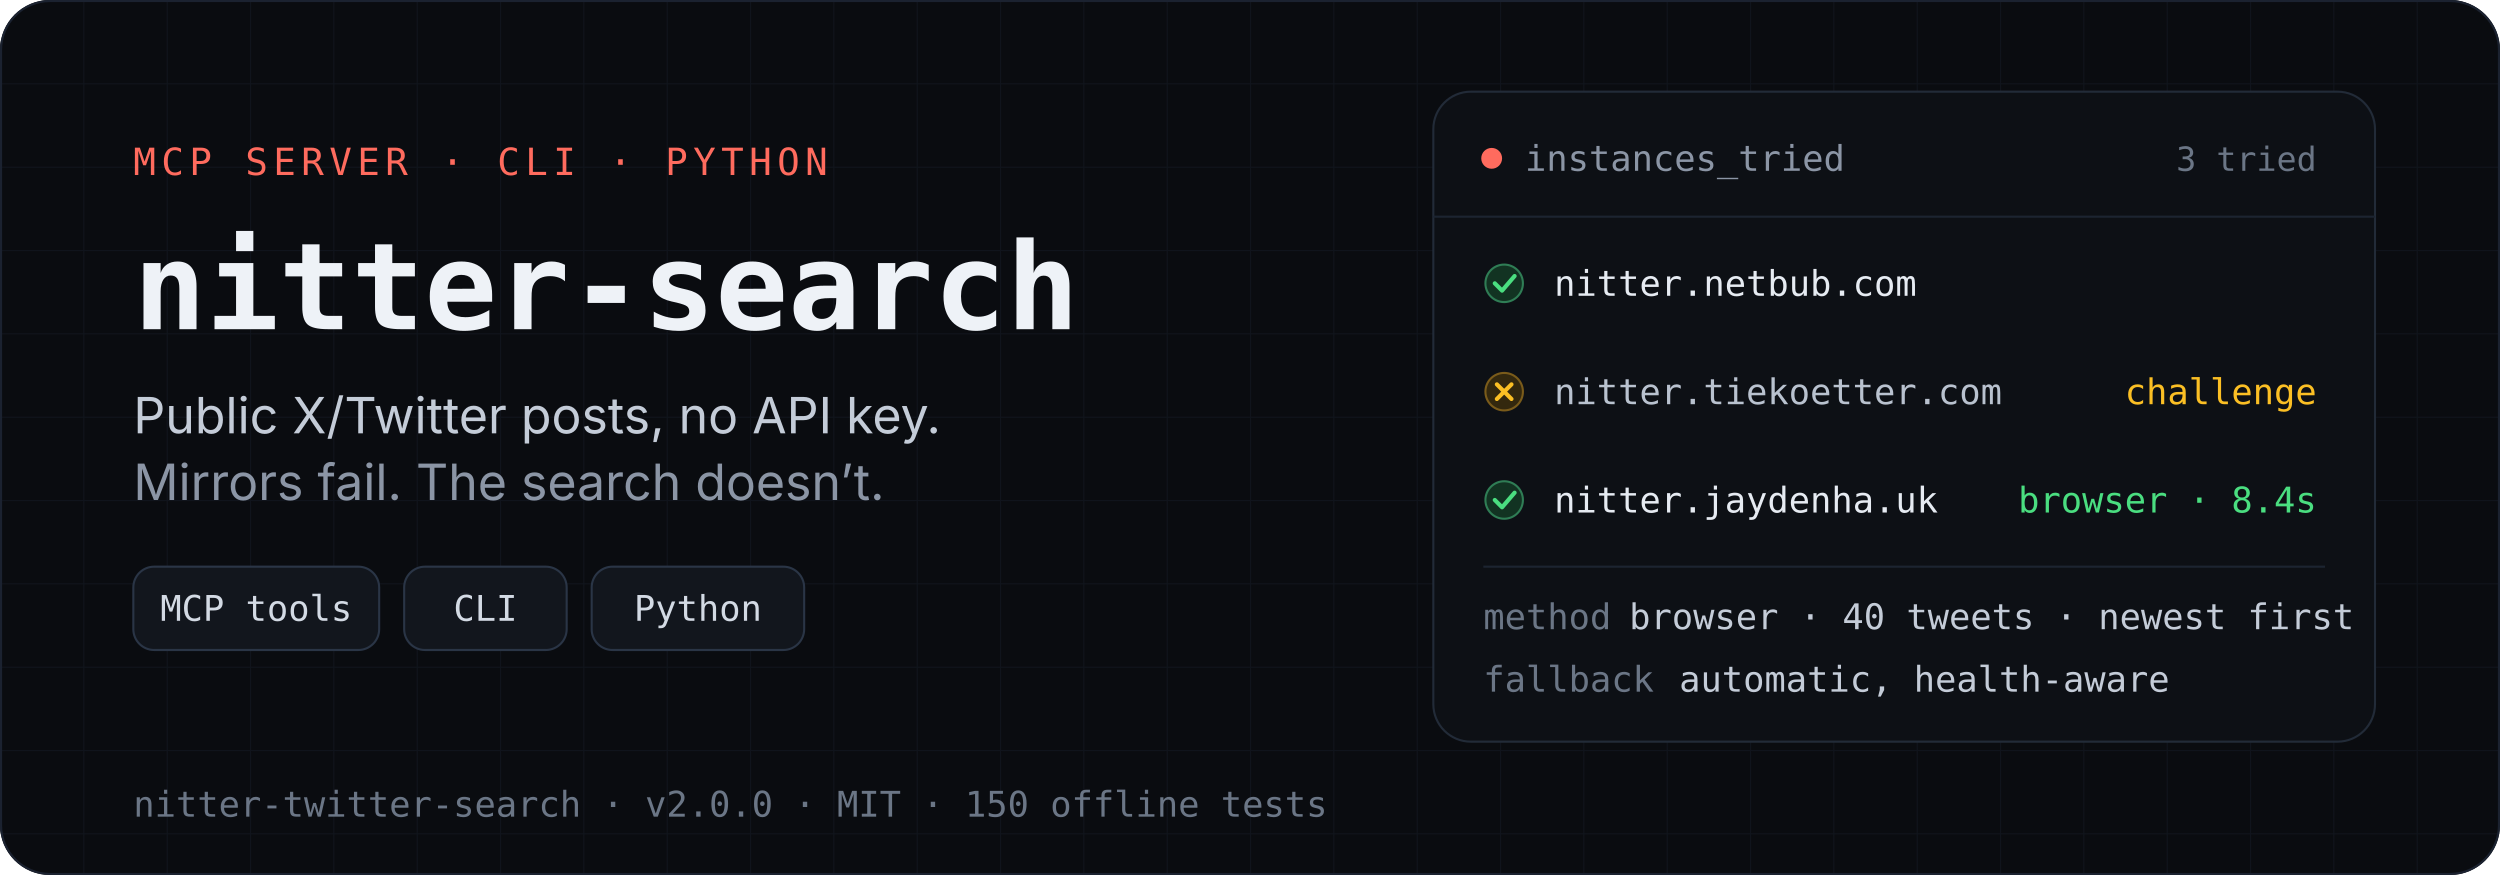
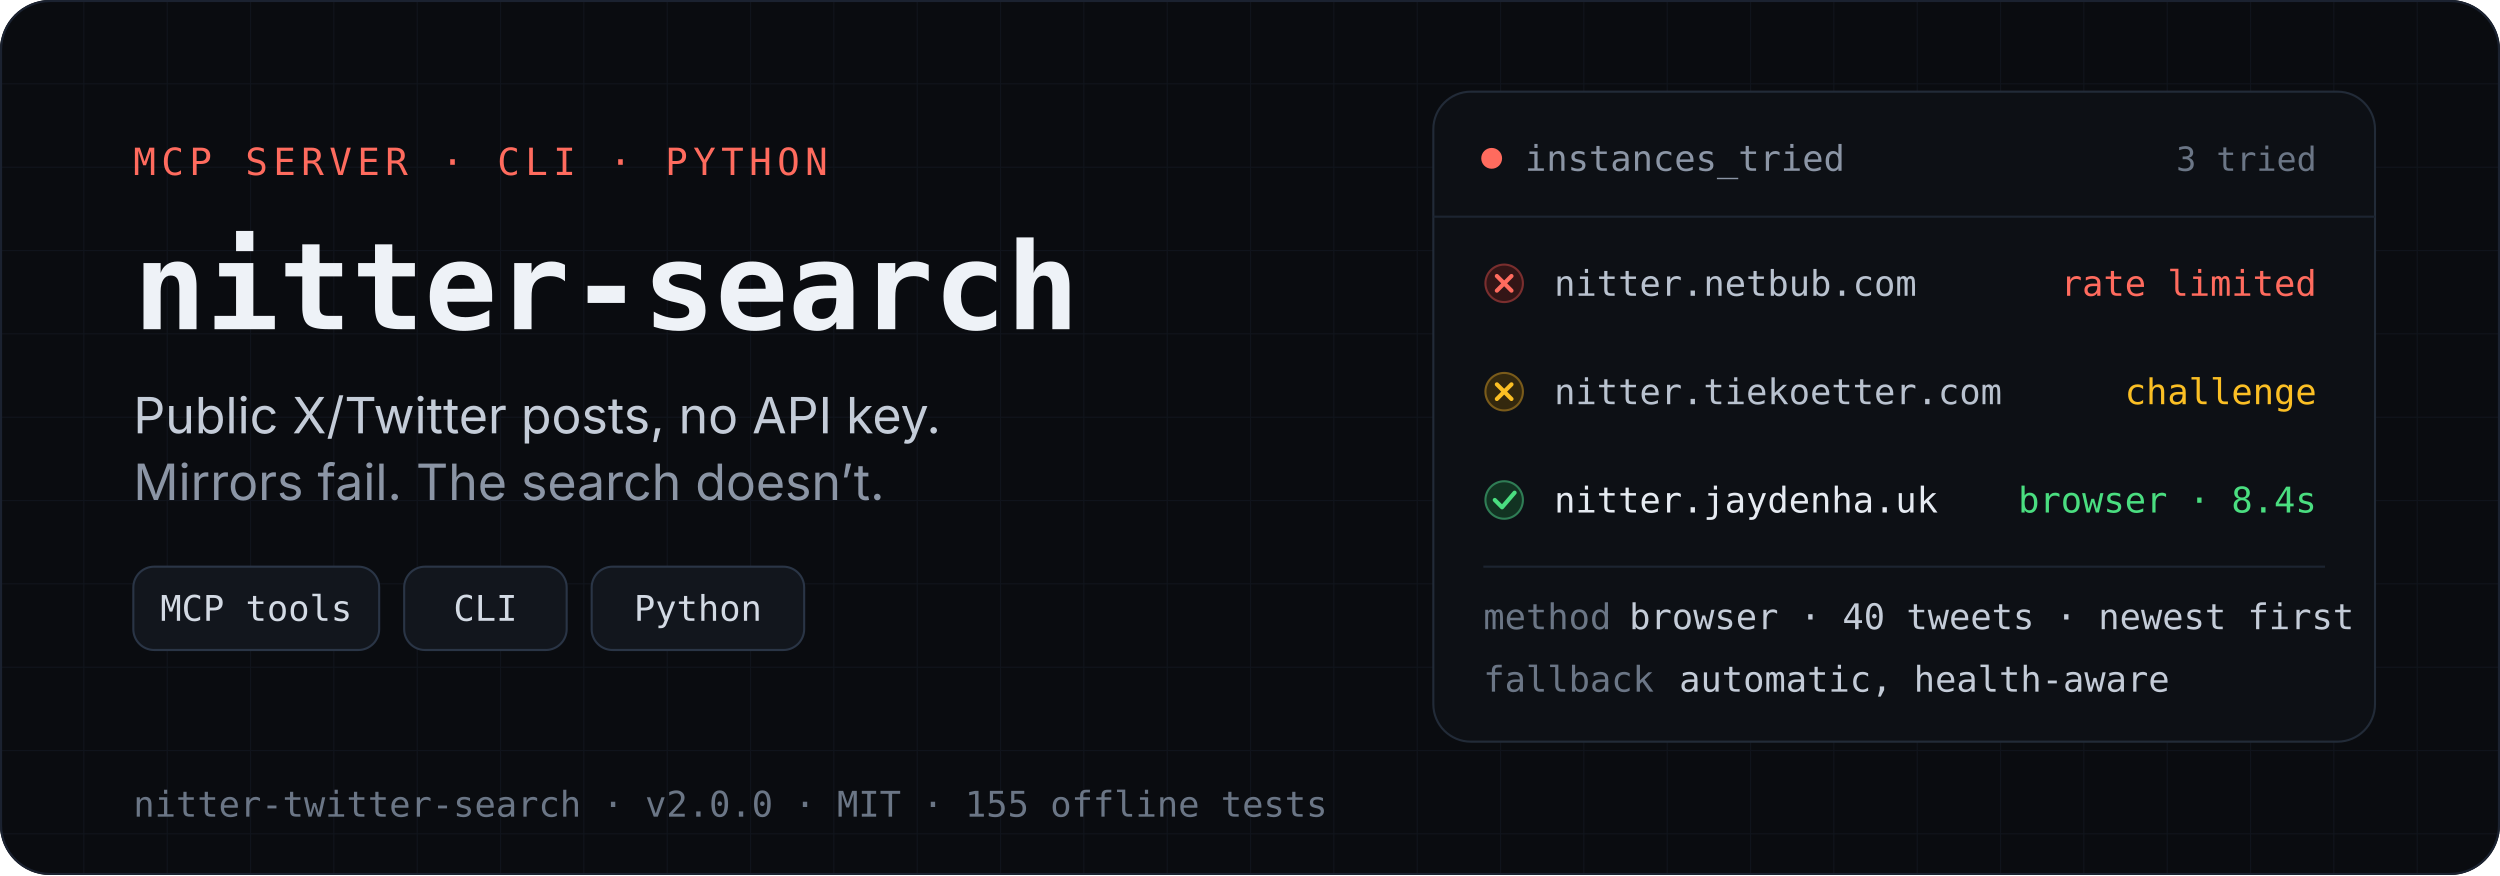
<svg xmlns="http://www.w3.org/2000/svg" width="1200" height="420" viewBox="0 0 1200 420" role="img" aria-labelledby="heroTitle heroDesc">
  <defs>
    <pattern id="grid" width="40" height="40" patternUnits="userSpaceOnUse">
      <path d="M40 0H0V40" fill="none" stroke="#141922" stroke-width="1" />
    </pattern>
  </defs>
  <rect width="1200" height="420" rx="24" fill="#0A0C10" />
  <rect width="1200" height="420" rx="24" fill="url(#grid)" opacity="0.65" />
  <rect x="0.5" y="0.5" width="1199" height="419" rx="23.5" fill="none" stroke="#1B2230" />
  <g id="title-block">
    <text x="64" y="84" font-family="ui-monospace, SFMono-Regular, Menlo, monospace" font-size="18" letter-spacing="2.6" fill="#FF6B5E">MCP SERVER · CLI · PYTHON</text>
    <text x="64" y="158" font-family="ui-monospace, SFMono-Regular, Menlo, monospace" font-size="58" font-weight="700" fill="#EEF2F7">nitter-search</text>
    <text x="64" y="208" font-family="-apple-system, BlinkMacSystemFont, 'Segoe UI', sans-serif" font-size="24" fill="#C4CCD8">Public X/Twitter posts, no API key.</text>
    <text x="64" y="240" font-family="-apple-system, BlinkMacSystemFont, 'Segoe UI', sans-serif" font-size="24" fill="#8B95A5">Mirrors fail. The search doesn’t.</text>
    <g id="chips">
      <rect x="64" y="272" width="118" height="40" rx="10" fill="#12161D" stroke="#2A3546" />
      <text x="123" y="298" text-anchor="middle" font-family="ui-monospace, Menlo, monospace" font-size="17" fill="#D3DAE4">MCP tools</text>
      <rect x="194" y="272" width="78" height="40" rx="10" fill="#12161D" stroke="#2A3546" />
      <text x="233" y="298" text-anchor="middle" font-family="ui-monospace, Menlo, monospace" font-size="17" fill="#D3DAE4">CLI</text>
      <rect x="284" y="272" width="102" height="40" rx="10" fill="#12161D" stroke="#2A3546" />
      <text x="335" y="298" text-anchor="middle" font-family="ui-monospace, Menlo, monospace" font-size="17" fill="#D3DAE4">Python</text>
    </g>
-     <text x="64" y="392" font-family="ui-monospace, Menlo, monospace" font-size="17" fill="#6B7686">nitter-twitter-search · v2.0.0 · MIT · 150 offline tests</text>
+     <text x="64" y="392" font-family="ui-monospace, Menlo, monospace" font-size="17" fill="#6B7686">nitter-twitter-search · v2.0.0 · MIT · 155 offline tests</text>
  </g>
  <g id="proof-card">
    <rect x="688" y="44" width="452" height="312" rx="18" fill="#0D1015" stroke="#222B38" />
    <circle cx="716" cy="76" r="5" fill="#FF6B5E" />
    <text x="732" y="82" font-family="ui-monospace, Menlo, monospace" font-size="17" fill="#8B95A5">instances_tried</text>
    <text x="1112" y="82" text-anchor="end" font-family="ui-monospace, Menlo, monospace" font-size="16" fill="#6B7686">3 tried</text>
    <line x1="688" y1="104" x2="1140" y2="104" stroke="#1C2431" />
-     <g id="row-win">
-       <circle cx="722" cy="136" r="9" fill="#123322" stroke="#2F7D55" />
-       <path d="M717.5 136l3.5 3.5 6-7" fill="none" stroke="#4ADE80" stroke-width="2" stroke-linecap="round" stroke-linejoin="round" />
-       <text x="746" y="142" font-family="ui-monospace, Menlo, monospace" font-size="17" fill="#E6EBF2">nitter.netbub.com</text>
+     <g id="row-ratelimited">
+       <circle cx="722" cy="136" r="9" fill="#331516" stroke="#7A2E2E" />
+       <path d="M718.5 132.5l7 7M725.5 132.5l-7 7" fill="none" stroke="#FF6B5E" stroke-width="2" stroke-linecap="round" />
+       <text x="746" y="142" font-family="ui-monospace, Menlo, monospace" font-size="17" fill="#B9C2CF">nitter.netbub.com</text>
+       <text x="1112" y="142" text-anchor="end" font-family="ui-monospace, Menlo, monospace" font-size="17" fill="#FF6B5E">rate limited</text>
    </g>
    <g id="row-challenge">
      <circle cx="722" cy="188" r="9" fill="#33280E" stroke="#7A5B1A" />
      <path d="M718.5 184.5l7 7M725.5 184.5l-7 7" fill="none" stroke="#FBBF24" stroke-width="2" stroke-linecap="round" />
      <text x="746" y="194" font-family="ui-monospace, Menlo, monospace" font-size="17" fill="#B9C2CF">nitter.tiekoetter.com</text>
      <text x="1112" y="194" text-anchor="end" font-family="ui-monospace, Menlo, monospace" font-size="17" fill="#FBBF24">challenge</text>
    </g>
    <g id="row-browser">
      <circle cx="722" cy="240" r="9" fill="#123322" stroke="#2F7D55" />
      <path d="M717.5 240l3.5 3.5 6-7" fill="none" stroke="#4ADE80" stroke-width="2" stroke-linecap="round" stroke-linejoin="round" />
      <text x="746" y="246" font-family="ui-monospace, Menlo, monospace" font-size="17" fill="#E6EBF2">nitter.jaydenha.uk</text>
      <text x="1112" y="246" text-anchor="end" font-family="ui-monospace, Menlo, monospace" font-size="17" fill="#4ADE80">browser · 8.4s</text>
    </g>
    <line x1="712" y1="272" x2="1116" y2="272" stroke="#1C2431" />
    <text x="712" y="302" font-family="ui-monospace, Menlo, monospace" font-size="17" fill="#6B7686">method</text>
    <text x="782" y="302" font-family="ui-monospace, Menlo, monospace" font-size="17" fill="#C4CCD8">browser · 40 tweets · newest first</text>
    <text x="712" y="332" font-family="ui-monospace, Menlo, monospace" font-size="17" fill="#6B7686">fallback</text>
    <text x="806" y="332" font-family="ui-monospace, Menlo, monospace" font-size="17" fill="#C4CCD8">automatic, health-aware</text>
  </g>
</svg>
